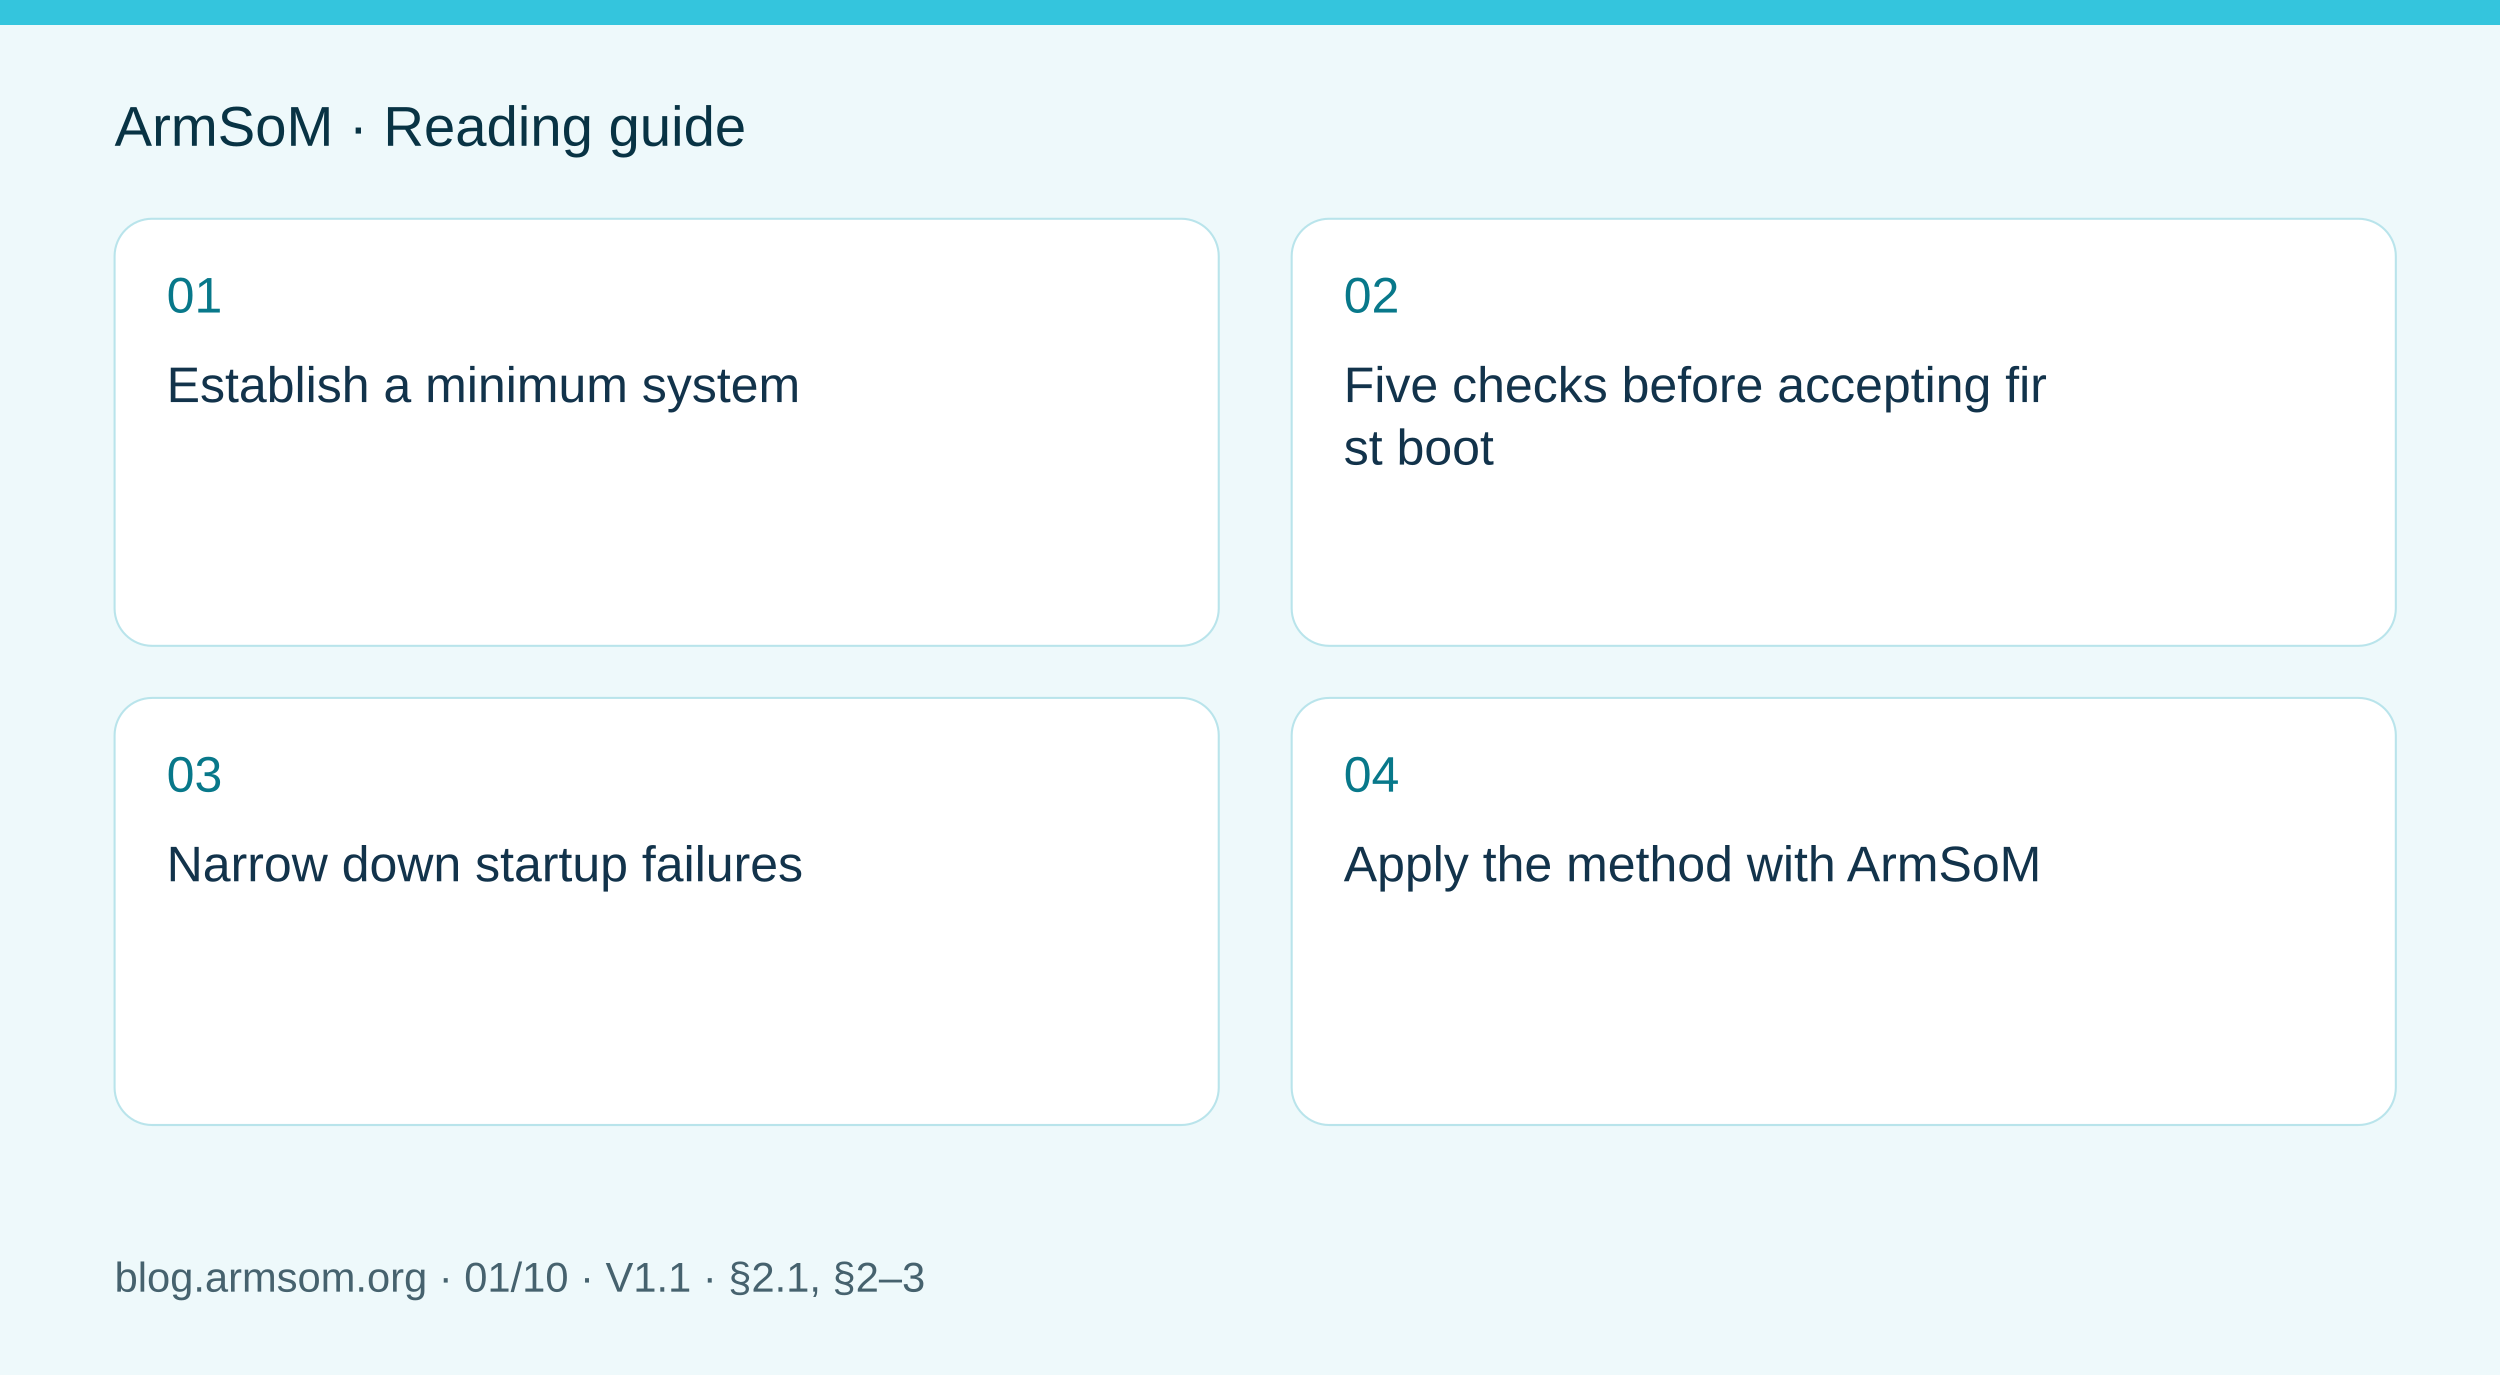
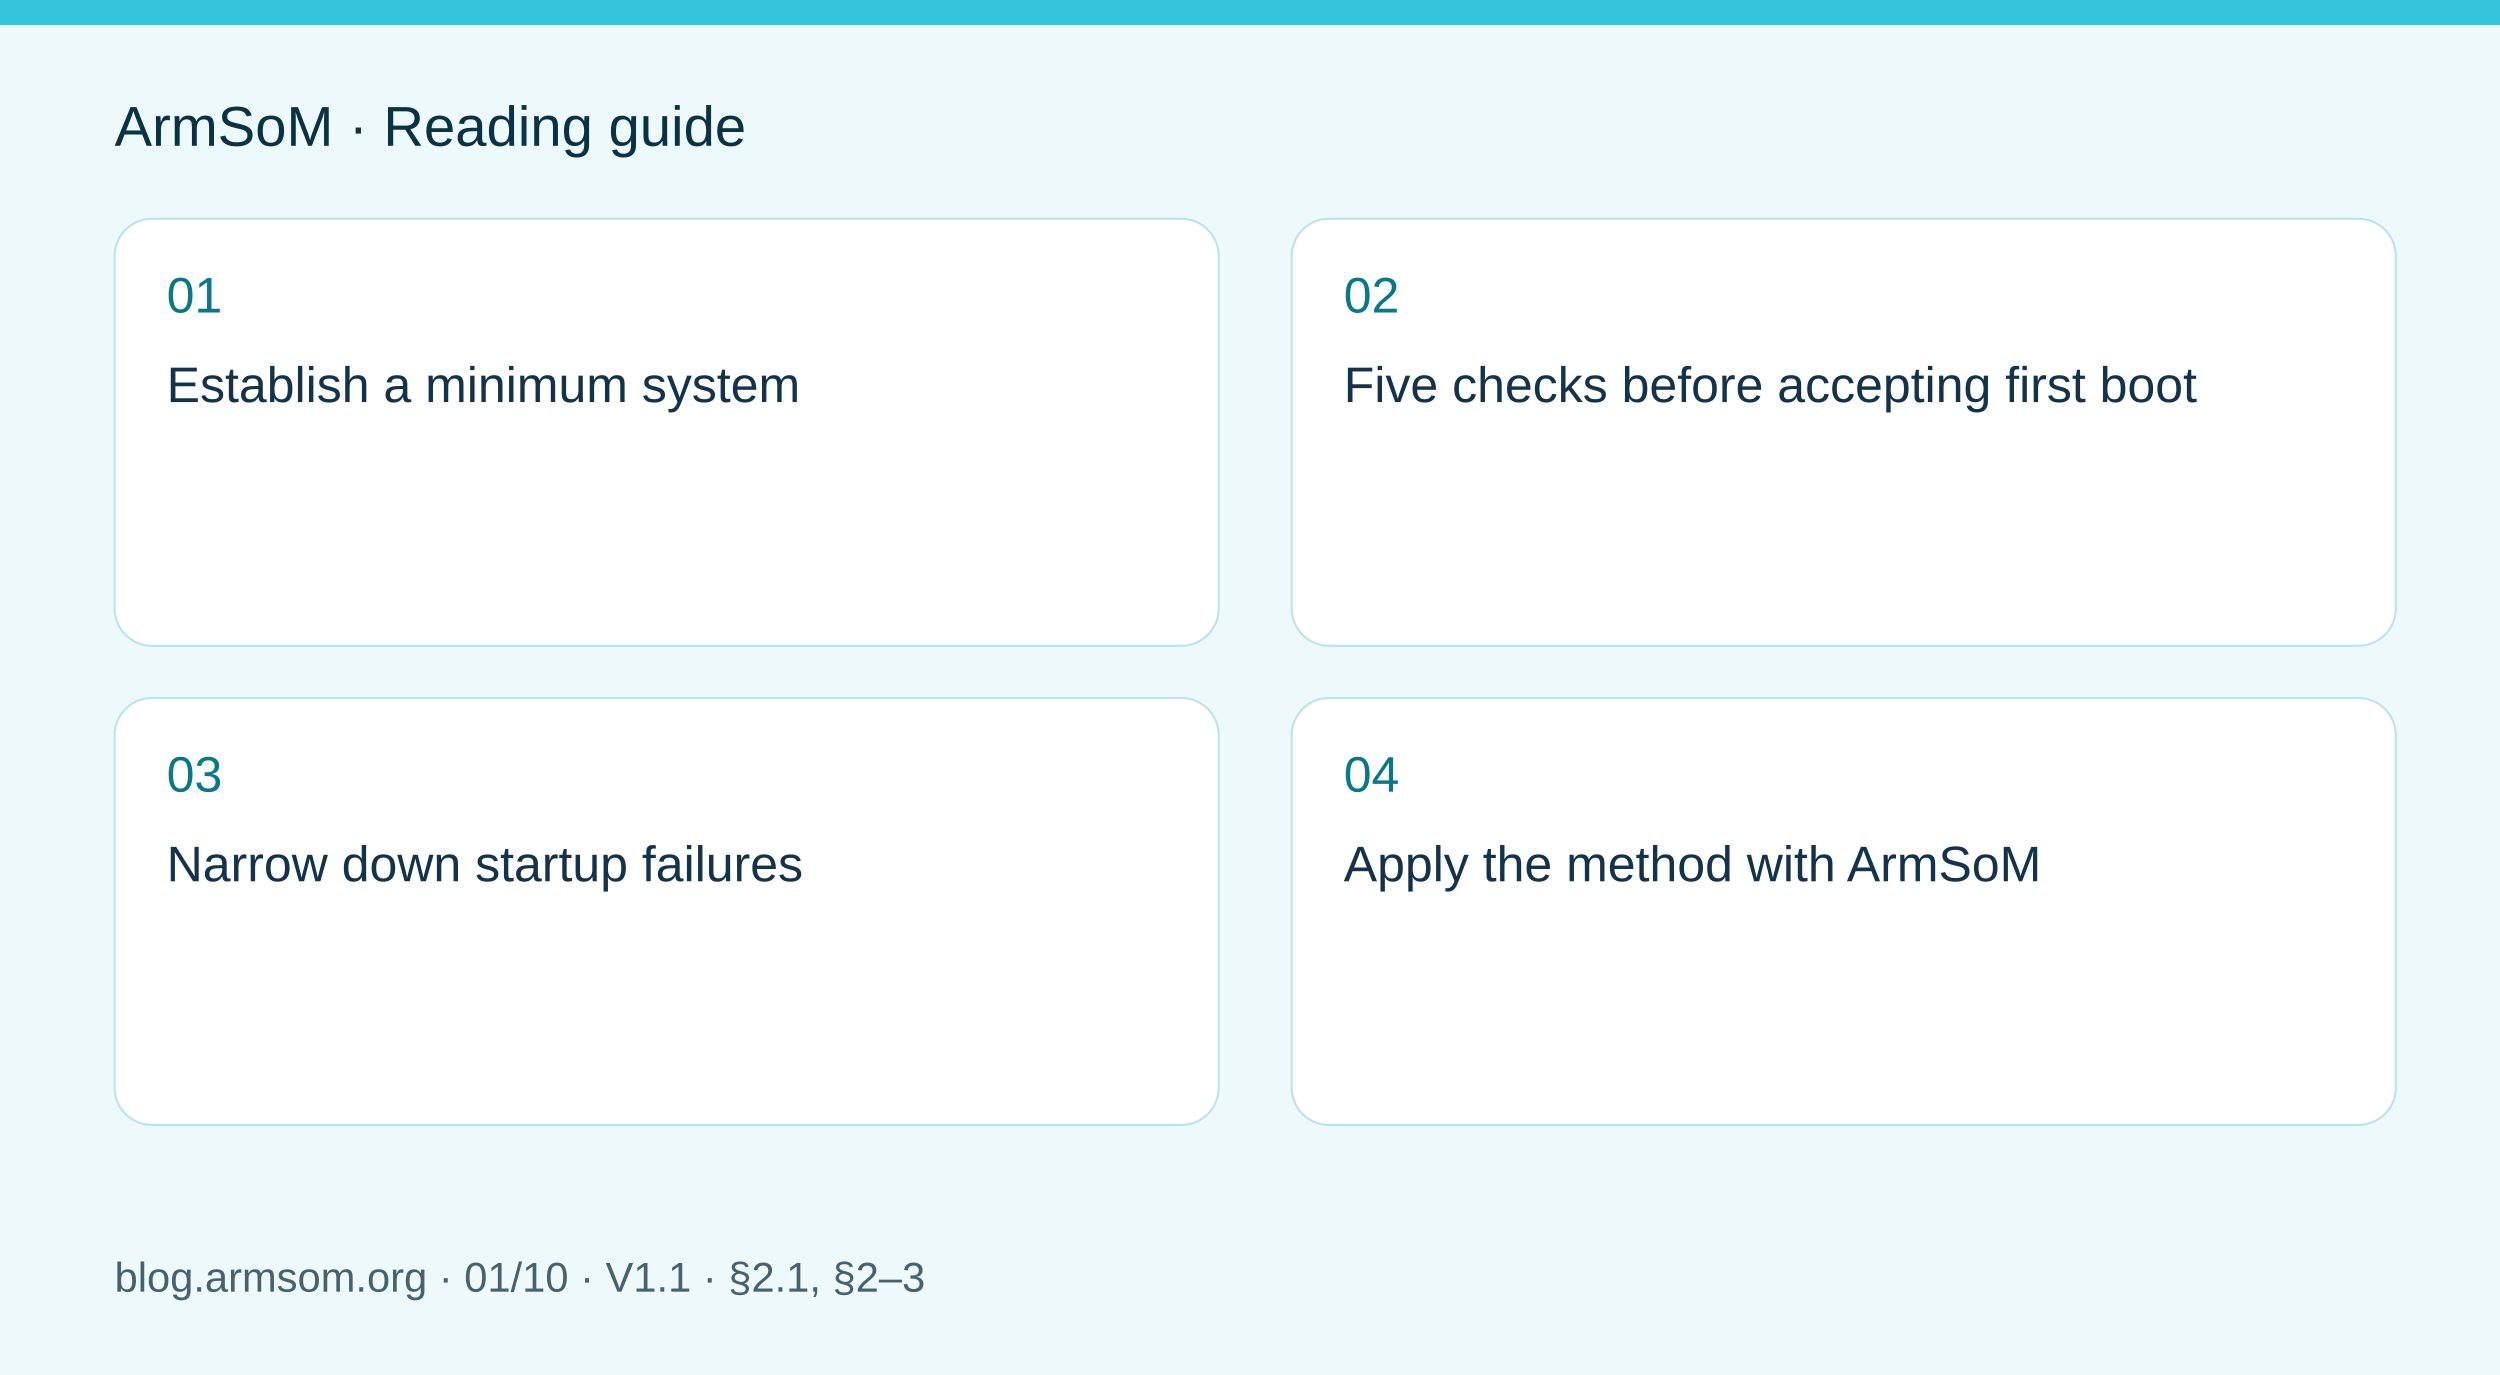
<svg xmlns="http://www.w3.org/2000/svg" width="1200" height="660" viewBox="0 0 1200 660" role="img">
  <rect width="1200" height="660" fill="#eef9fb" />
  <rect width="1200" height="12" fill="#34C5DD" />
  <text x="55" y="70" fill="#083344" font-family="Arial,Microsoft YaHei,sans-serif" font-size="27">ArmSoM · Reading guide</text>
  <rect x="55" y="105" width="530" height="205" rx="18" fill="white" stroke="#b9e4eb" />
  <text x="80" y="150" fill="#08788a" font-family="Arial" font-size="24">01</text>
  <text x="80" y="193" fill="#12334b" font-family="Arial,Microsoft YaHei,sans-serif" font-size="24">Establish a minimum system</text>
  <rect x="620" y="105" width="530" height="205" rx="18" fill="white" stroke="#b9e4eb" />
  <text x="645" y="150" fill="#08788a" font-family="Arial" font-size="24">02</text>
-   <text x="645" y="193" fill="#12334b" font-family="Arial,Microsoft YaHei,sans-serif" font-size="24">Five checks before accepting fir</text>
-   <text x="645" y="223" fill="#12334b" font-family="Arial,Microsoft YaHei,sans-serif" font-size="24">st boot</text>
+   <text x="645" y="193" fill="#12334b" font-family="Arial,Microsoft YaHei,sans-serif" font-size="24">Five checks before accepting first boot</text>
  <rect x="55" y="335" width="530" height="205" rx="18" fill="white" stroke="#b9e4eb" />
  <text x="80" y="380" fill="#08788a" font-family="Arial" font-size="24">03</text>
  <text x="80" y="423" fill="#12334b" font-family="Arial,Microsoft YaHei,sans-serif" font-size="24">Narrow down startup failures</text>
  <rect x="620" y="335" width="530" height="205" rx="18" fill="white" stroke="#b9e4eb" />
  <text x="645" y="380" fill="#08788a" font-family="Arial" font-size="24">04</text>
  <text x="645" y="423" fill="#12334b" font-family="Arial,Microsoft YaHei,sans-serif" font-size="24">Apply the method with ArmSoM</text>
  <text x="55" y="620" fill="#46626e" font-family="Arial" font-size="20">blog.armsom.org · 01/10 · V1.1 · §2.1, §2–3</text>
</svg>
